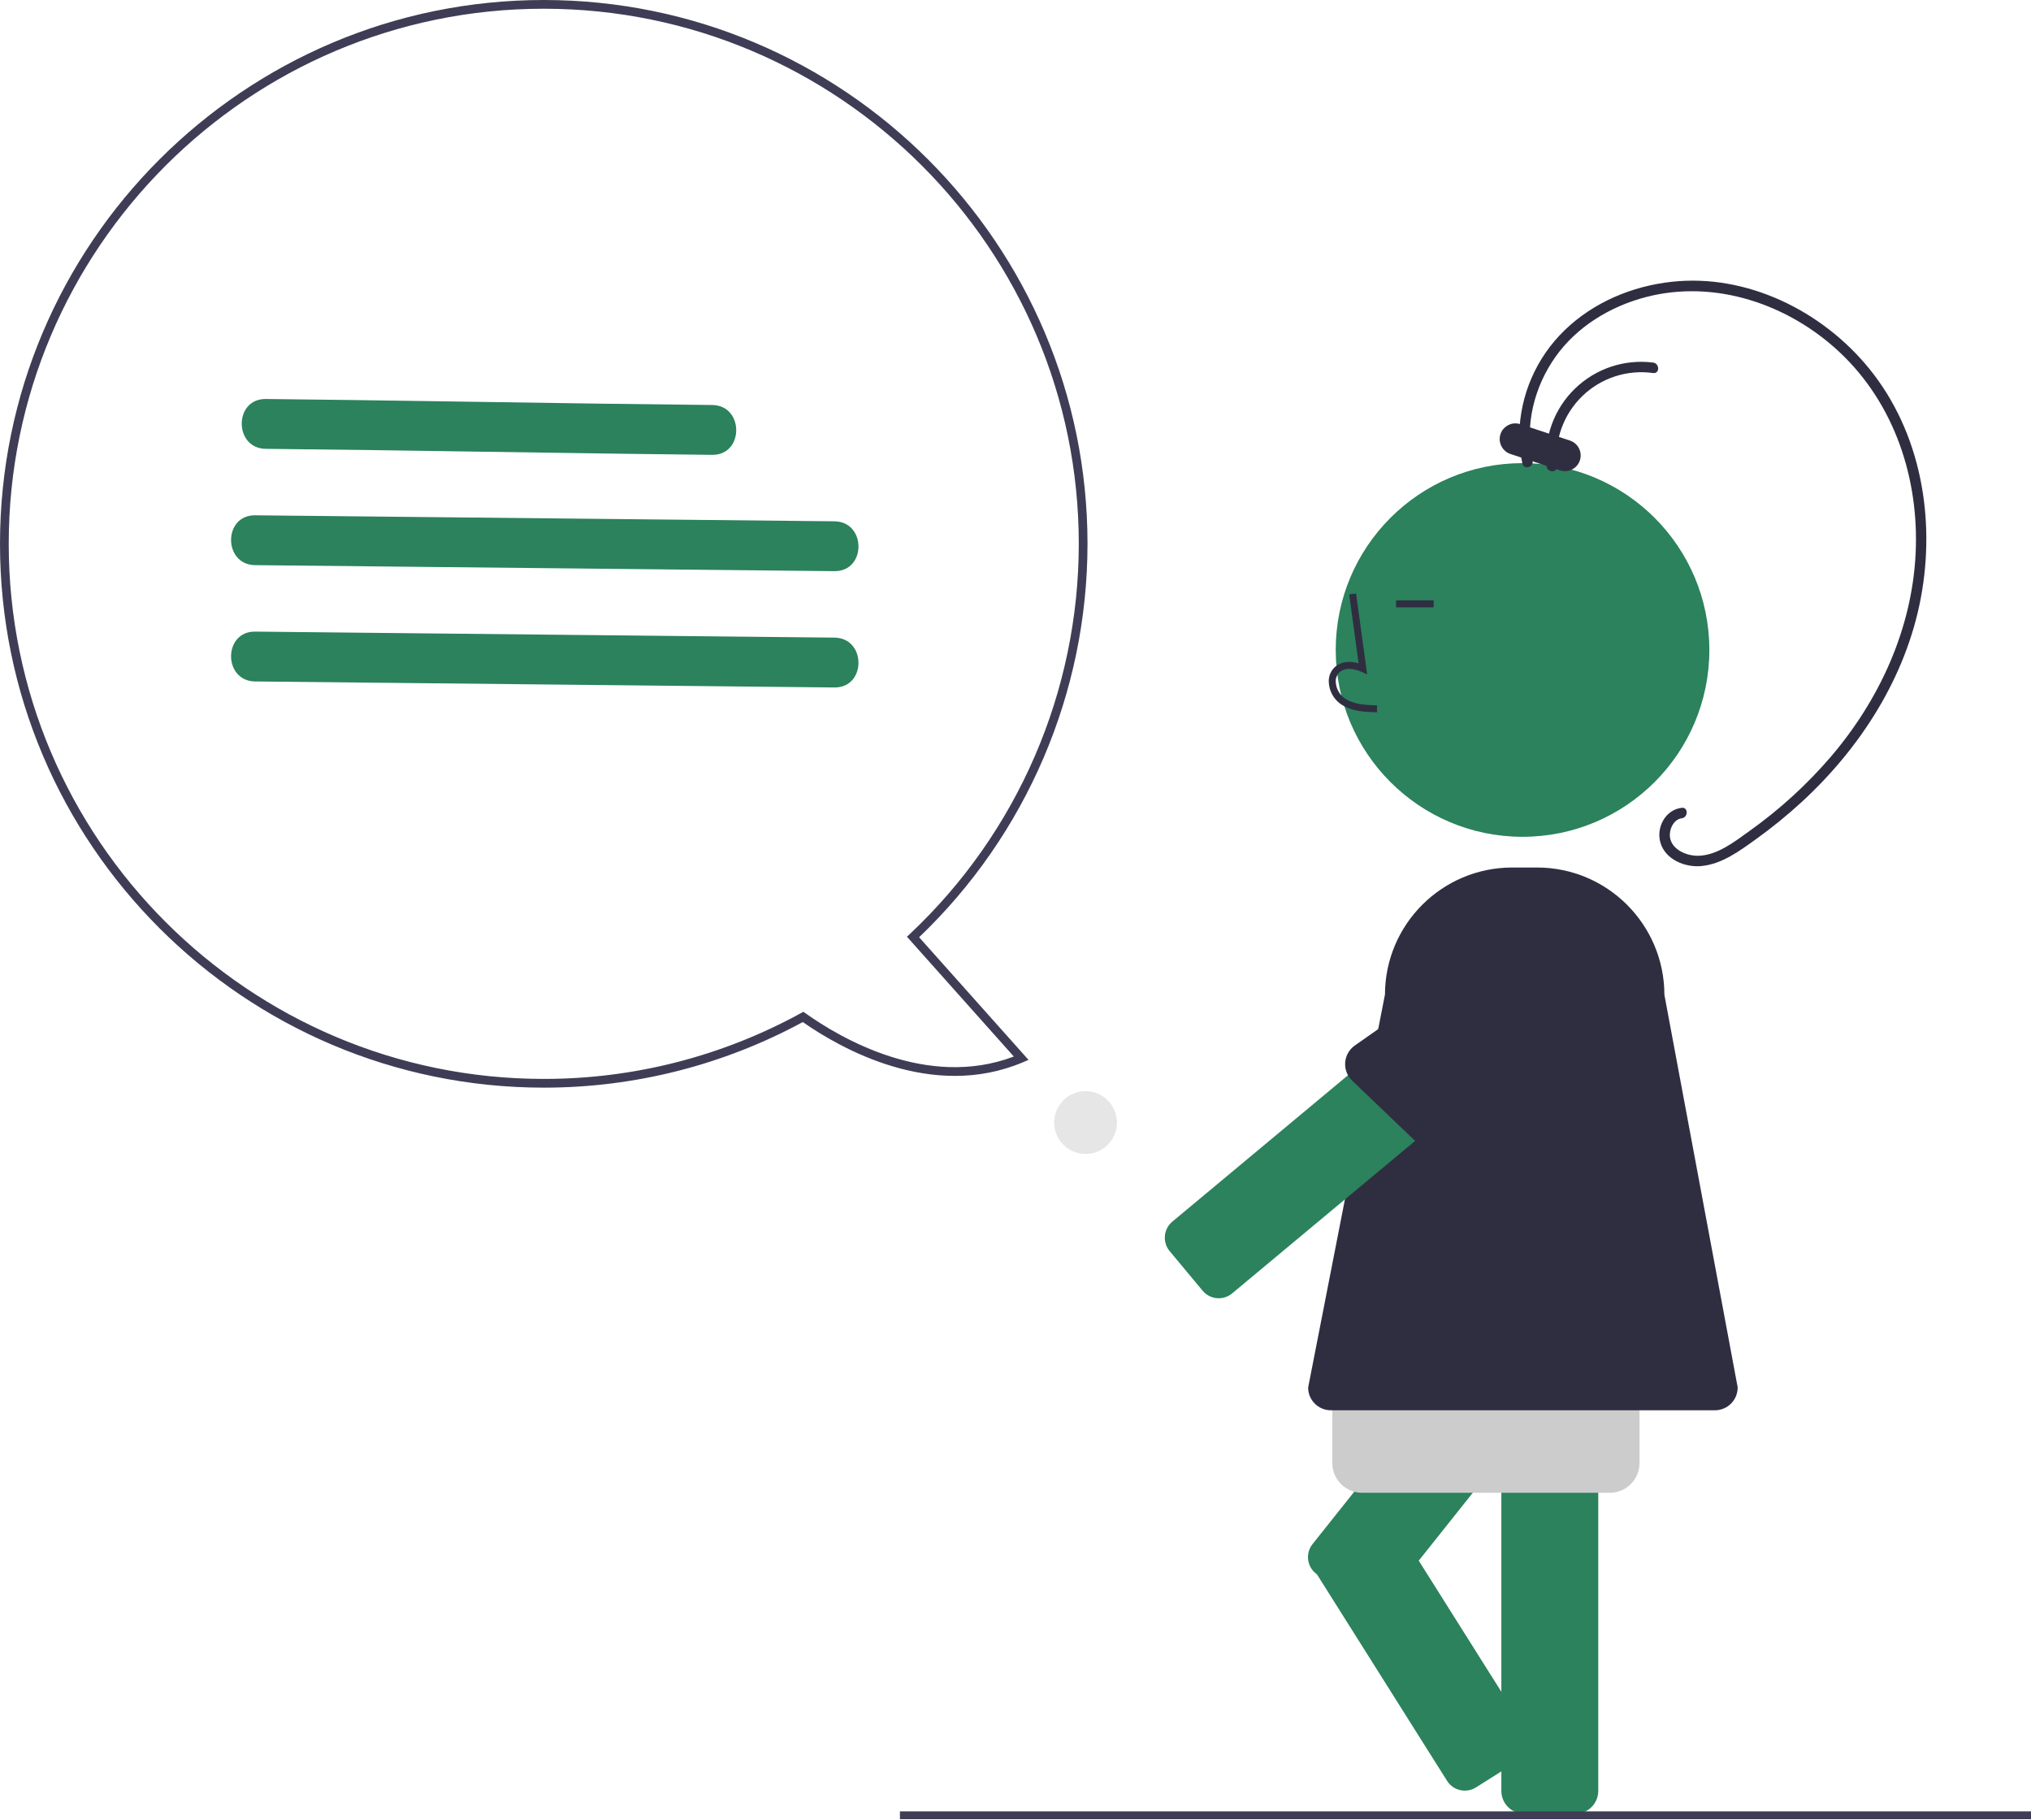
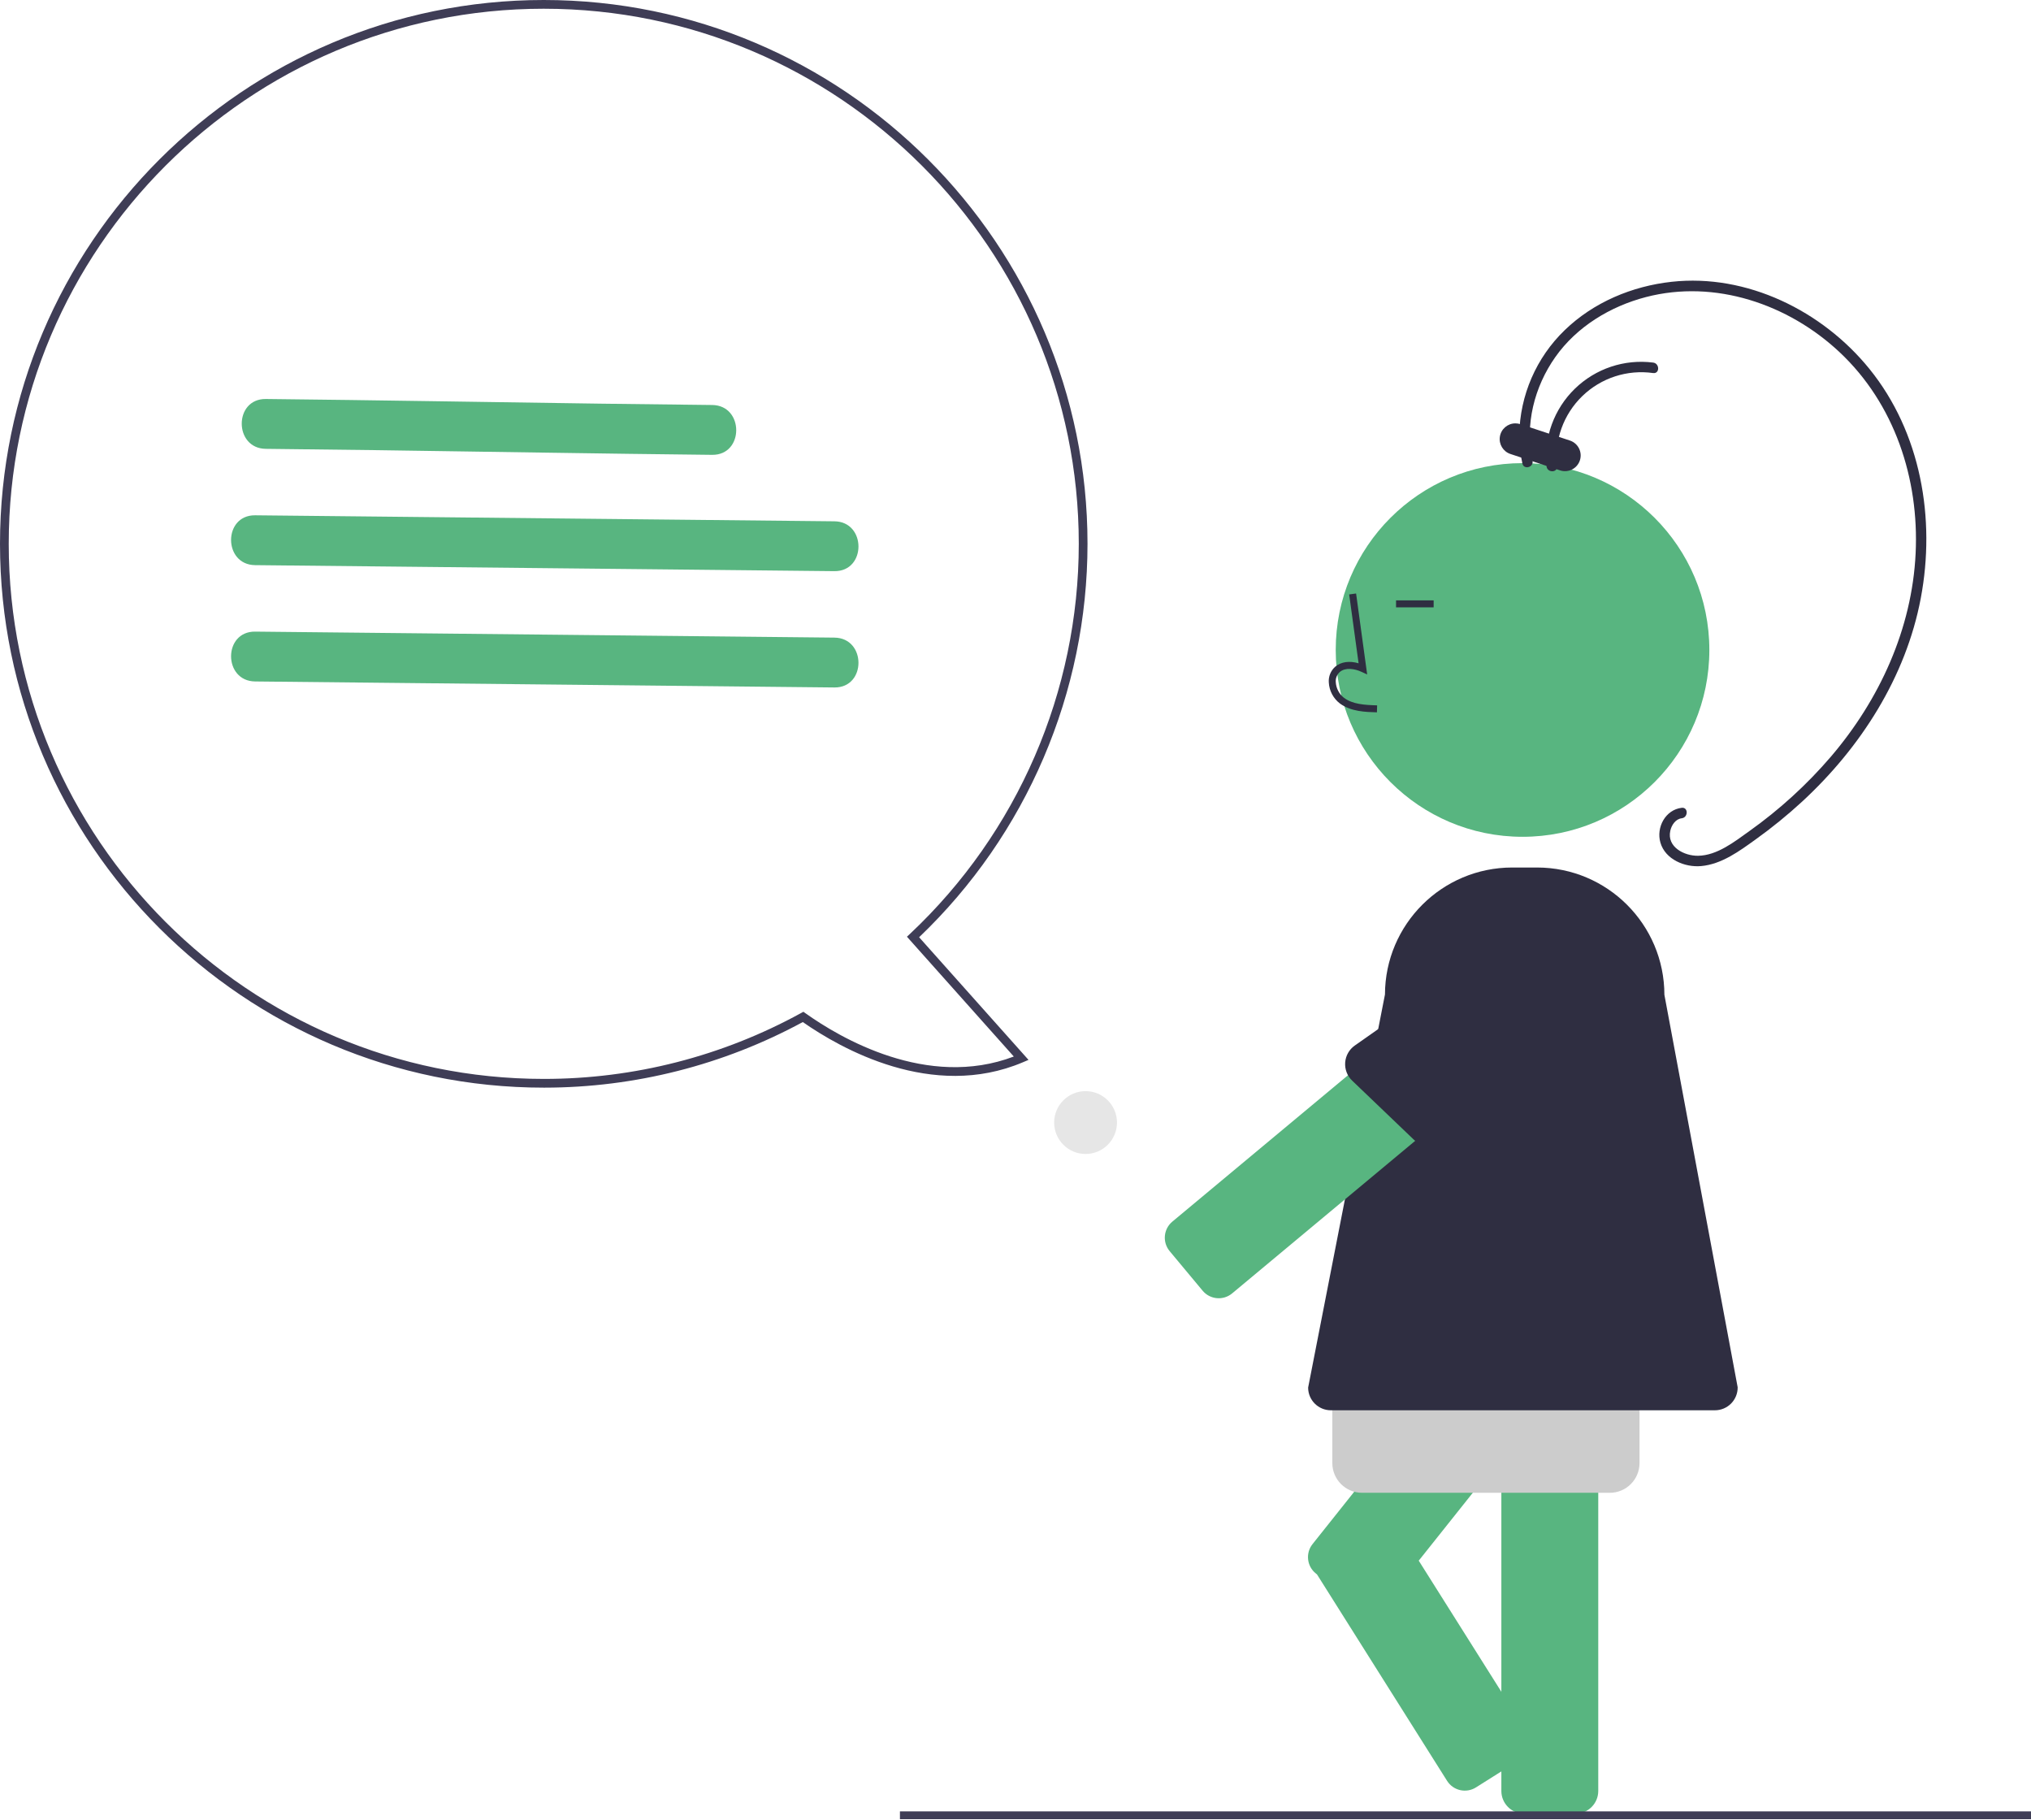
<svg xmlns="http://www.w3.org/2000/svg" id="eac6d24b-192e-4193-ac41-2722015e5b2d" data-name="Layer 1" width="581.852" height="521.108" viewBox="0 0 581.852 521.108">
-   <path d="M760.451,708.973H745.691a6.508,6.508,0,0,1-6.5-6.5V579.458a6.508,6.508,0,0,1,6.5-6.5H760.451a6.508,6.508,0,0,1,6.5,6.5V702.473A6.508,6.508,0,0,1,760.451,708.973Z" transform="translate(-309.074 -189.446)" fill="#2b825d" />
-   <path d="M781.702,543.751l-11.547-9.194a6,6,0,0,0-8.431.956l-76.624,96.235a6,6,0,0,0,.956,8.431l.313.25,37.274,59.144a6,6,0,0,0,8.275,1.877l12.487-7.87a6,6,0,0,0,1.877-8.275l-30.759-48.806,67.135-84.317A6,6,0,0,0,781.702,543.751Z" transform="translate(-309.074 -189.446)" fill="#2b825d" />
+   <path d="M760.451,708.973H745.691a6.508,6.508,0,0,1-6.5-6.5V579.458a6.508,6.508,0,0,1,6.5-6.5H760.451a6.508,6.508,0,0,1,6.5,6.5V702.473A6.508,6.508,0,0,1,760.451,708.973Z" transform="translate(-309.074 -189.446)" fill="#58b580" />
+   <path d="M781.702,543.751l-11.547-9.194a6,6,0,0,0-8.431.956l-76.624,96.235a6,6,0,0,0,.956,8.431l.313.25,37.274,59.144a6,6,0,0,0,8.275,1.877l12.487-7.87a6,6,0,0,0,1.877-8.275l-30.759-48.806,67.135-84.317A6,6,0,0,0,781.702,543.751Z" transform="translate(-309.074 -189.446)" fill="#58b580" />
  <path d="M770.27,617.058h-71a8.51,8.51,0,0,1-8.5-8.5v-17a8.51,8.51,0,0,1,8.5-8.5h71a8.51,8.51,0,0,1,8.5,8.5v17A8.51,8.51,0,0,1,770.27,617.058Z" transform="translate(-309.074 -189.446)" fill="#ccc" />
  <rect x="257.819" y="518.867" width="324.033" height="2.241" fill="#3f3d56" />
-   <circle cx="436.185" cy="186.181" r="53.519" fill="#2b825d" />
+   <circle cx="436.185" cy="186.181" r="53.519" fill="#58b580" />
  <path d="M800.398,593.42H690.336a6.508,6.508,0,0,1-6.5-6.5l22.01-112.606a36.472,36.472,0,0,1,36.455-36.369h7.143a36.496,36.496,0,0,1,36.455,36.455l20.991,112.429A6.515,6.515,0,0,1,800.398,593.42Z" transform="translate(-309.074 -189.446)" fill="#2f2e41" />
  <path d="M703.543,393.496c-3.307-.093-7.423-.208-10.589-2.523a8.13,8.13,0,0,1-3.2-6.072,5.47,5.47,0,0,1,1.86-4.493c1.656-1.399,4.073-1.727,6.678-.961l-2.699-19.726,1.982-.271,3.172,23.191-1.654-.76c-1.919-.88-4.552-1.328-6.188.055a3.514,3.514,0,0,0-1.152,2.895,6.147,6.147,0,0,0,2.381,4.528c2.464,1.802,5.745,2.034,9.466,2.139Z" transform="translate(-309.074 -189.446)" fill="#2f2e41" />
  <rect x="399.948" y="171.976" width="10.771" height="2" fill="#2f2e41" />
-   <rect x="687.37" y="442.779" width="26.76" height="135.014" rx="6" transform="translate(448.2517 1185.849) rotate(-129.8042)" fill="#2b825d" />
+   <rect x="687.37" y="442.779" width="26.76" height="135.014" rx="6" transform="translate(448.2517 1185.849) rotate(-129.8042)" fill="#58b580" />
  <path d="M762.065,478.842,723.085,515.884a6.525,6.525,0,0,1-9.007-.016l-17.634-16.877a6.525,6.525,0,0,1,.762-10.055l46.228-32.459a6.537,6.537,0,0,1,9.189.832l10.278,12.334A6.537,6.537,0,0,1,762.065,478.842Z" transform="translate(-309.074 -189.446)" fill="#2f2e41" />
  <path d="M748.111,321.42c-2.254-10.301.528-21.187,6.557-29.721,6.143-8.694,15.761-14.508,25.961-17.162,19.773-5.145,40.766,2.039,55.41,15.747,15.802,14.793,22.852,36.3,21.837,57.65-1.029,21.647-10.345,41.971-24.324,58.315a130.378,130.378,0,0,1-23.316,21.266c-4.244,3.031-9.21,6.979-14.671,7.068-3.958.064-9.015-2.5-7.973-7.174.359-1.609,1.488-3.357,3.268-3.567,1.894-.224,1.917-3.226,0-3-4.653.55-7.364,5.59-6.104,9.968,1.394,4.84,7.007,7.145,11.668,6.725,5.908-.532,10.985-4.31,15.652-7.663a139.931,139.931,0,0,0,13.333-10.853C842.146,403.552,855.079,383.407,859.35,360.807c4.302-22.765.062-47.482-14.755-65.742-13.445-16.57-35.063-27.268-56.618-24.899-11.327,1.245-22.379,5.864-30.623,13.842a42.604,42.604,0,0,0-13.03,30.013,37.834,37.834,0,0,0,.895,8.197c.412,1.885,3.305,1.087,2.893-.798Z" transform="translate(-309.074 -189.446)" fill="#2f2e41" />
  <path d="M755.134,323.007a24.288,24.288,0,0,1,27.547-26.7c1.911.241,1.893-2.762,0-3a27.232,27.232,0,0,0-30.547,29.7c.183,1.905,3.185,1.924,3,0Z" transform="translate(-309.074 -189.446)" fill="#2f2e41" />
  <path d="M743.216,310.721a4.5,4.5,0,0,0-1.415,8.773h.001l14.243,4.703a4.5,4.5,0,0,0,2.821-8.546l-14.244-4.703A4.482,4.482,0,0,0,743.216,310.721Z" transform="translate(-309.074 -189.446)" fill="#2f2e41" />
  <path d="M465.073,501.002H464.85c-85.894,0-155.776-69.882-155.776-155.778,0-85.896,69.882-155.778,155.778-155.778s155.778,69.882,155.778,155.778a155.894,155.894,0,0,1-48.242,112.696l31.34,35.132-1.607.682c-25.977,11.015-52.298-4-63.056-11.521A155.493,155.493,0,0,1,465.073,501.002Zm-.222-309.055c-84.517,0-153.276,68.76-153.276,153.276s68.76,153.277,153.276,153.277A152.947,152.947,0,0,0,538.548,479.646l.688-.379.639.456c9.766,6.949,34.824,21.804,59.639,12.363L568.9,457.767l.891-.834A153.37,153.37,0,0,0,618.129,345.225C618.129,260.707,549.369,191.948,464.852,191.948Z" transform="translate(-309.074 -189.446)" fill="#3f3d56" />
-   <path d="M513.096,319.736c-31.968-.333-63.932-.904-95.899-1.339q-15.985-.217-31.972-.381c-9.183-.096-9.206-14.375,0-14.279,31.968.333,63.932.904,95.899,1.339q15.985.217,31.972.381c9.183.096,9.206,14.375,0,14.279Z" transform="translate(-309.074 -189.446)" fill="#2b825d" />
-   <path d="M548.118,353.053l-129.203-1.339-36.746-.381c-9.183-.095-9.206-14.374,0-14.279l129.203,1.339,36.746.381c9.183.095,9.206,14.374,0,14.279Z" transform="translate(-309.074 -189.446)" fill="#2b825d" />
-   <path d="M548.118,386.371l-129.203-1.339-36.746-.381c-9.183-.095-9.206-14.374,0-14.279l129.203,1.339,36.746.381c9.183.095,9.206,14.374,0,14.279Z" transform="translate(-309.074 -189.446)" fill="#2b825d" />
+   <path d="M513.096,319.736c-31.968-.333-63.932-.904-95.899-1.339q-15.985-.217-31.972-.381c-9.183-.096-9.206-14.375,0-14.279,31.968.333,63.932.904,95.899,1.339q15.985.217,31.972.381c9.183.096,9.206,14.375,0,14.279Z" transform="translate(-309.074 -189.446)" fill="#58b580" />
+   <path d="M548.118,353.053l-129.203-1.339-36.746-.381c-9.183-.095-9.206-14.374,0-14.279l129.203,1.339,36.746.381c9.183.095,9.206,14.374,0,14.279Z" transform="translate(-309.074 -189.446)" fill="#58b580" />
+   <path d="M548.118,386.371l-129.203-1.339-36.746-.381c-9.183-.095-9.206-14.374,0-14.279l129.203,1.339,36.746.381c9.183.095,9.206,14.374,0,14.279Z" transform="translate(-309.074 -189.446)" fill="#58b580" />
  <circle cx="311" cy="321.556" r="9" fill="#e6e6e6" />
</svg>
